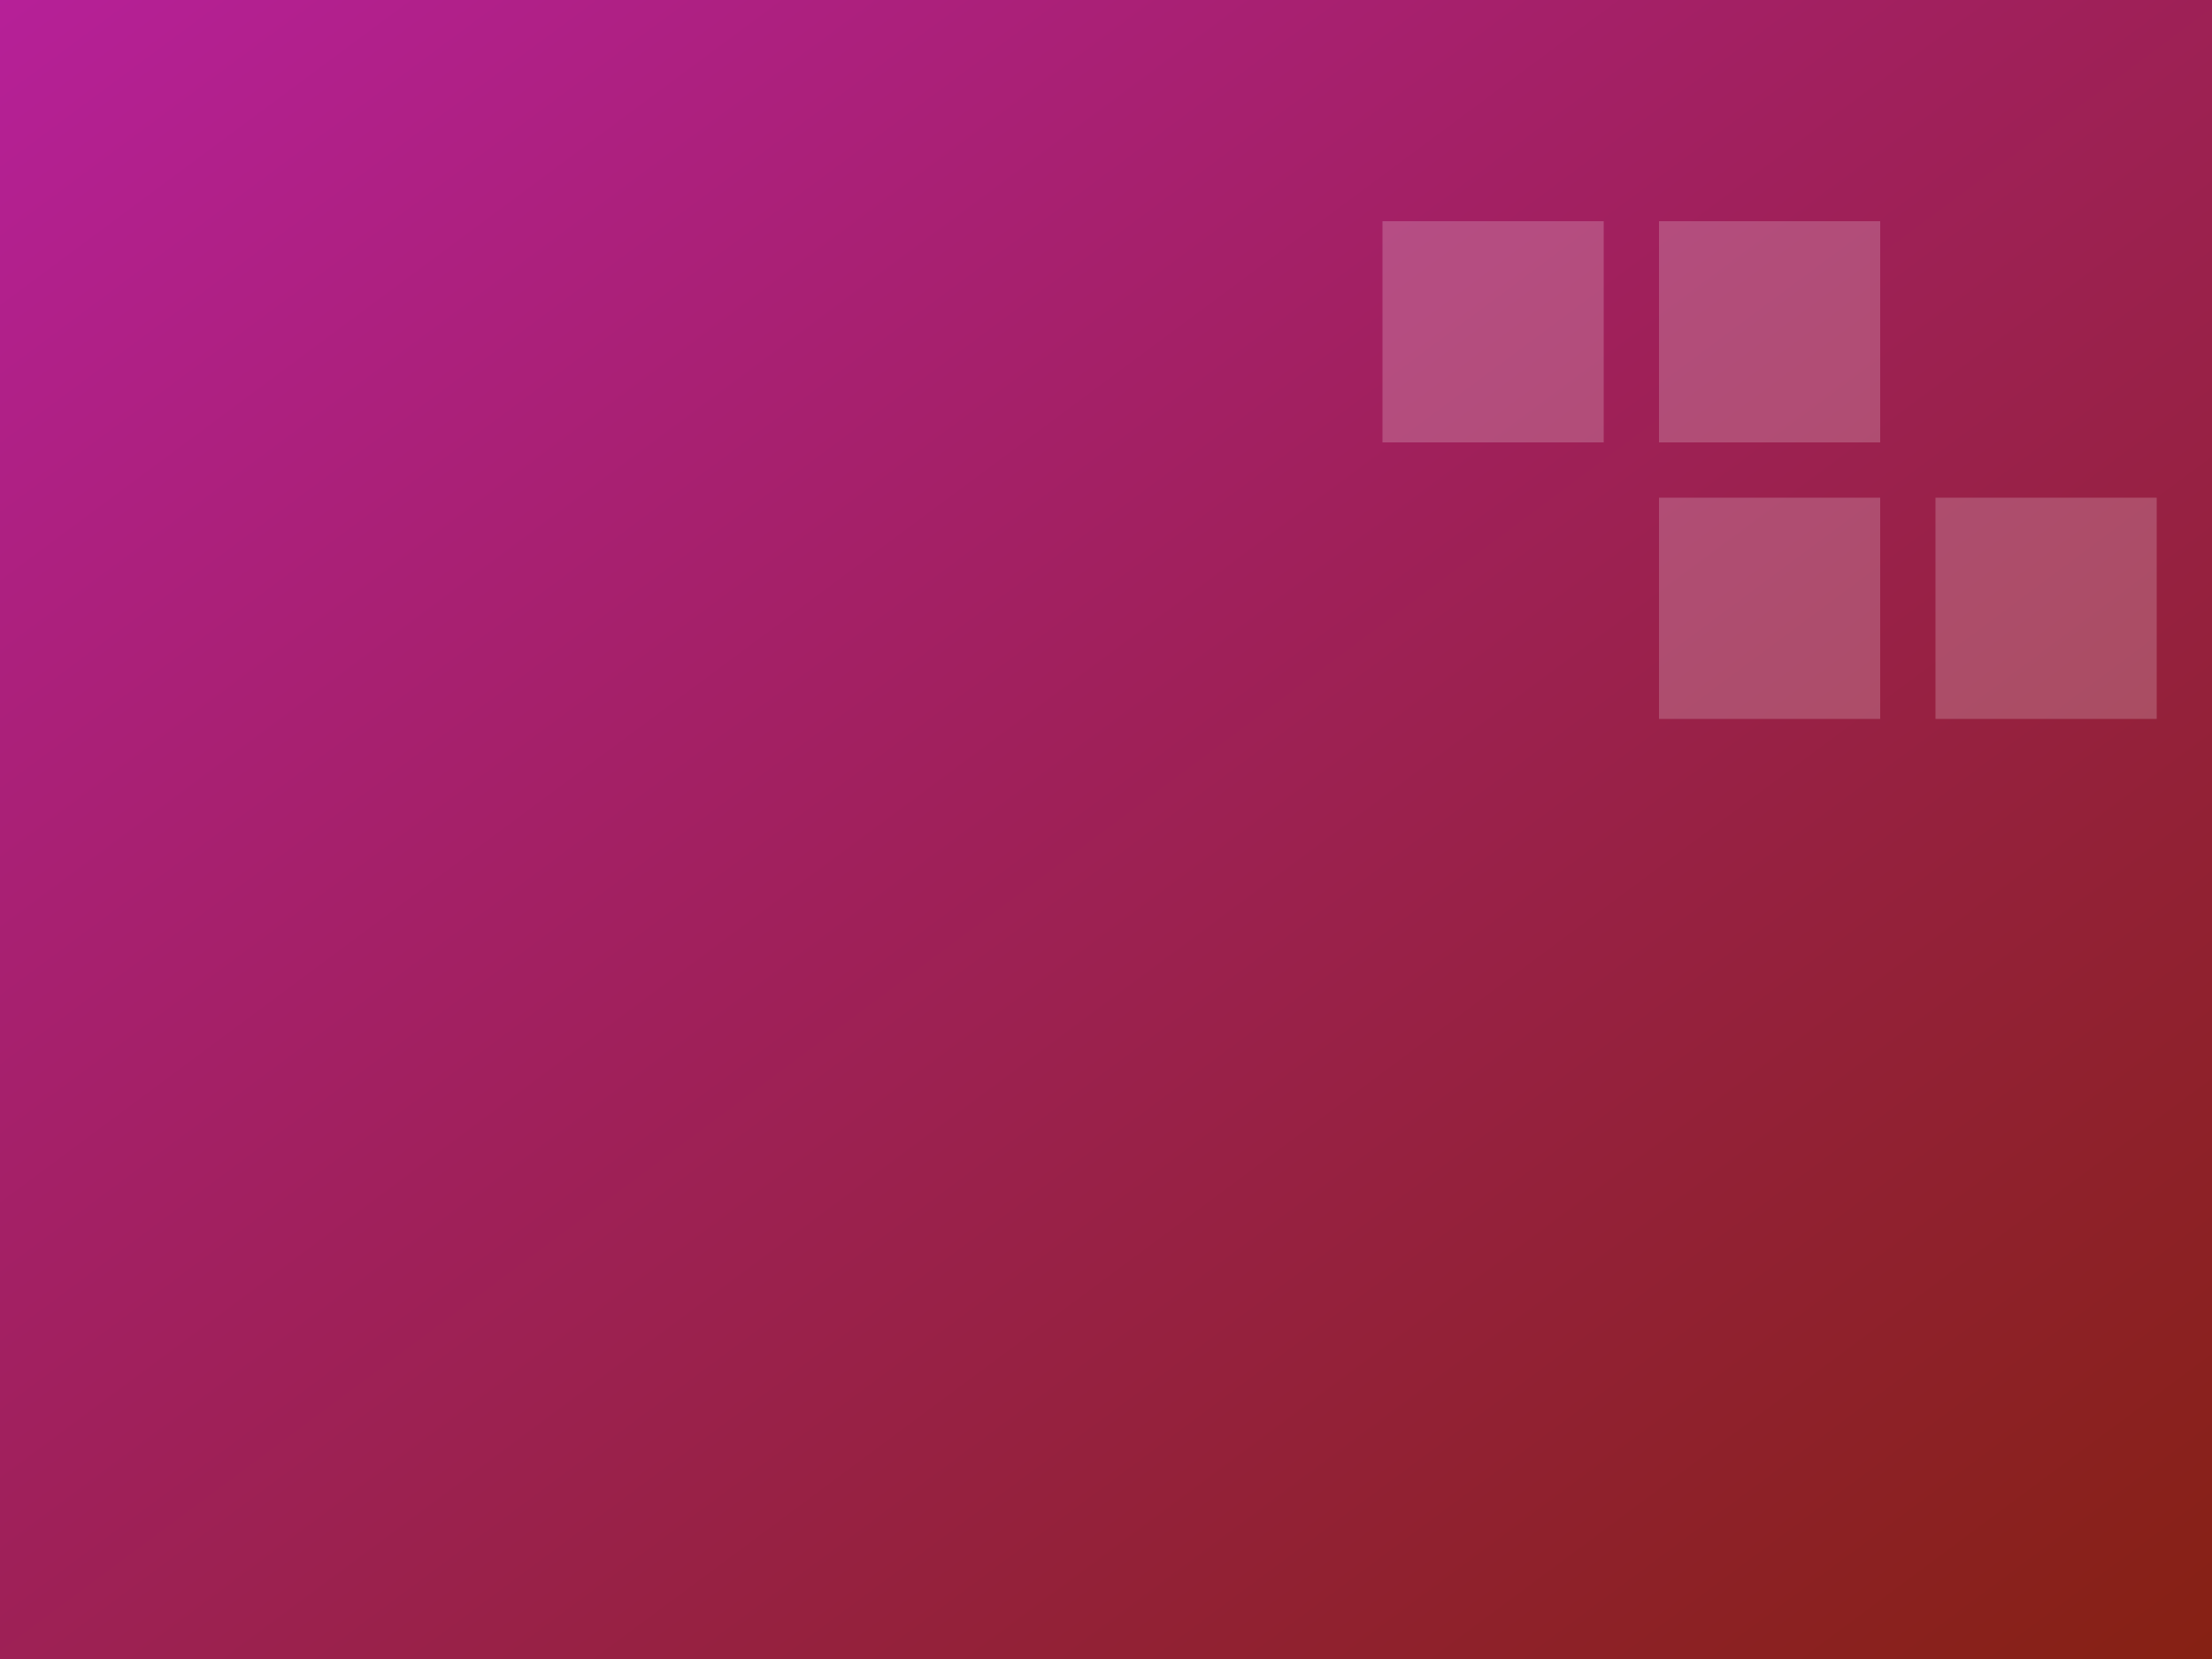
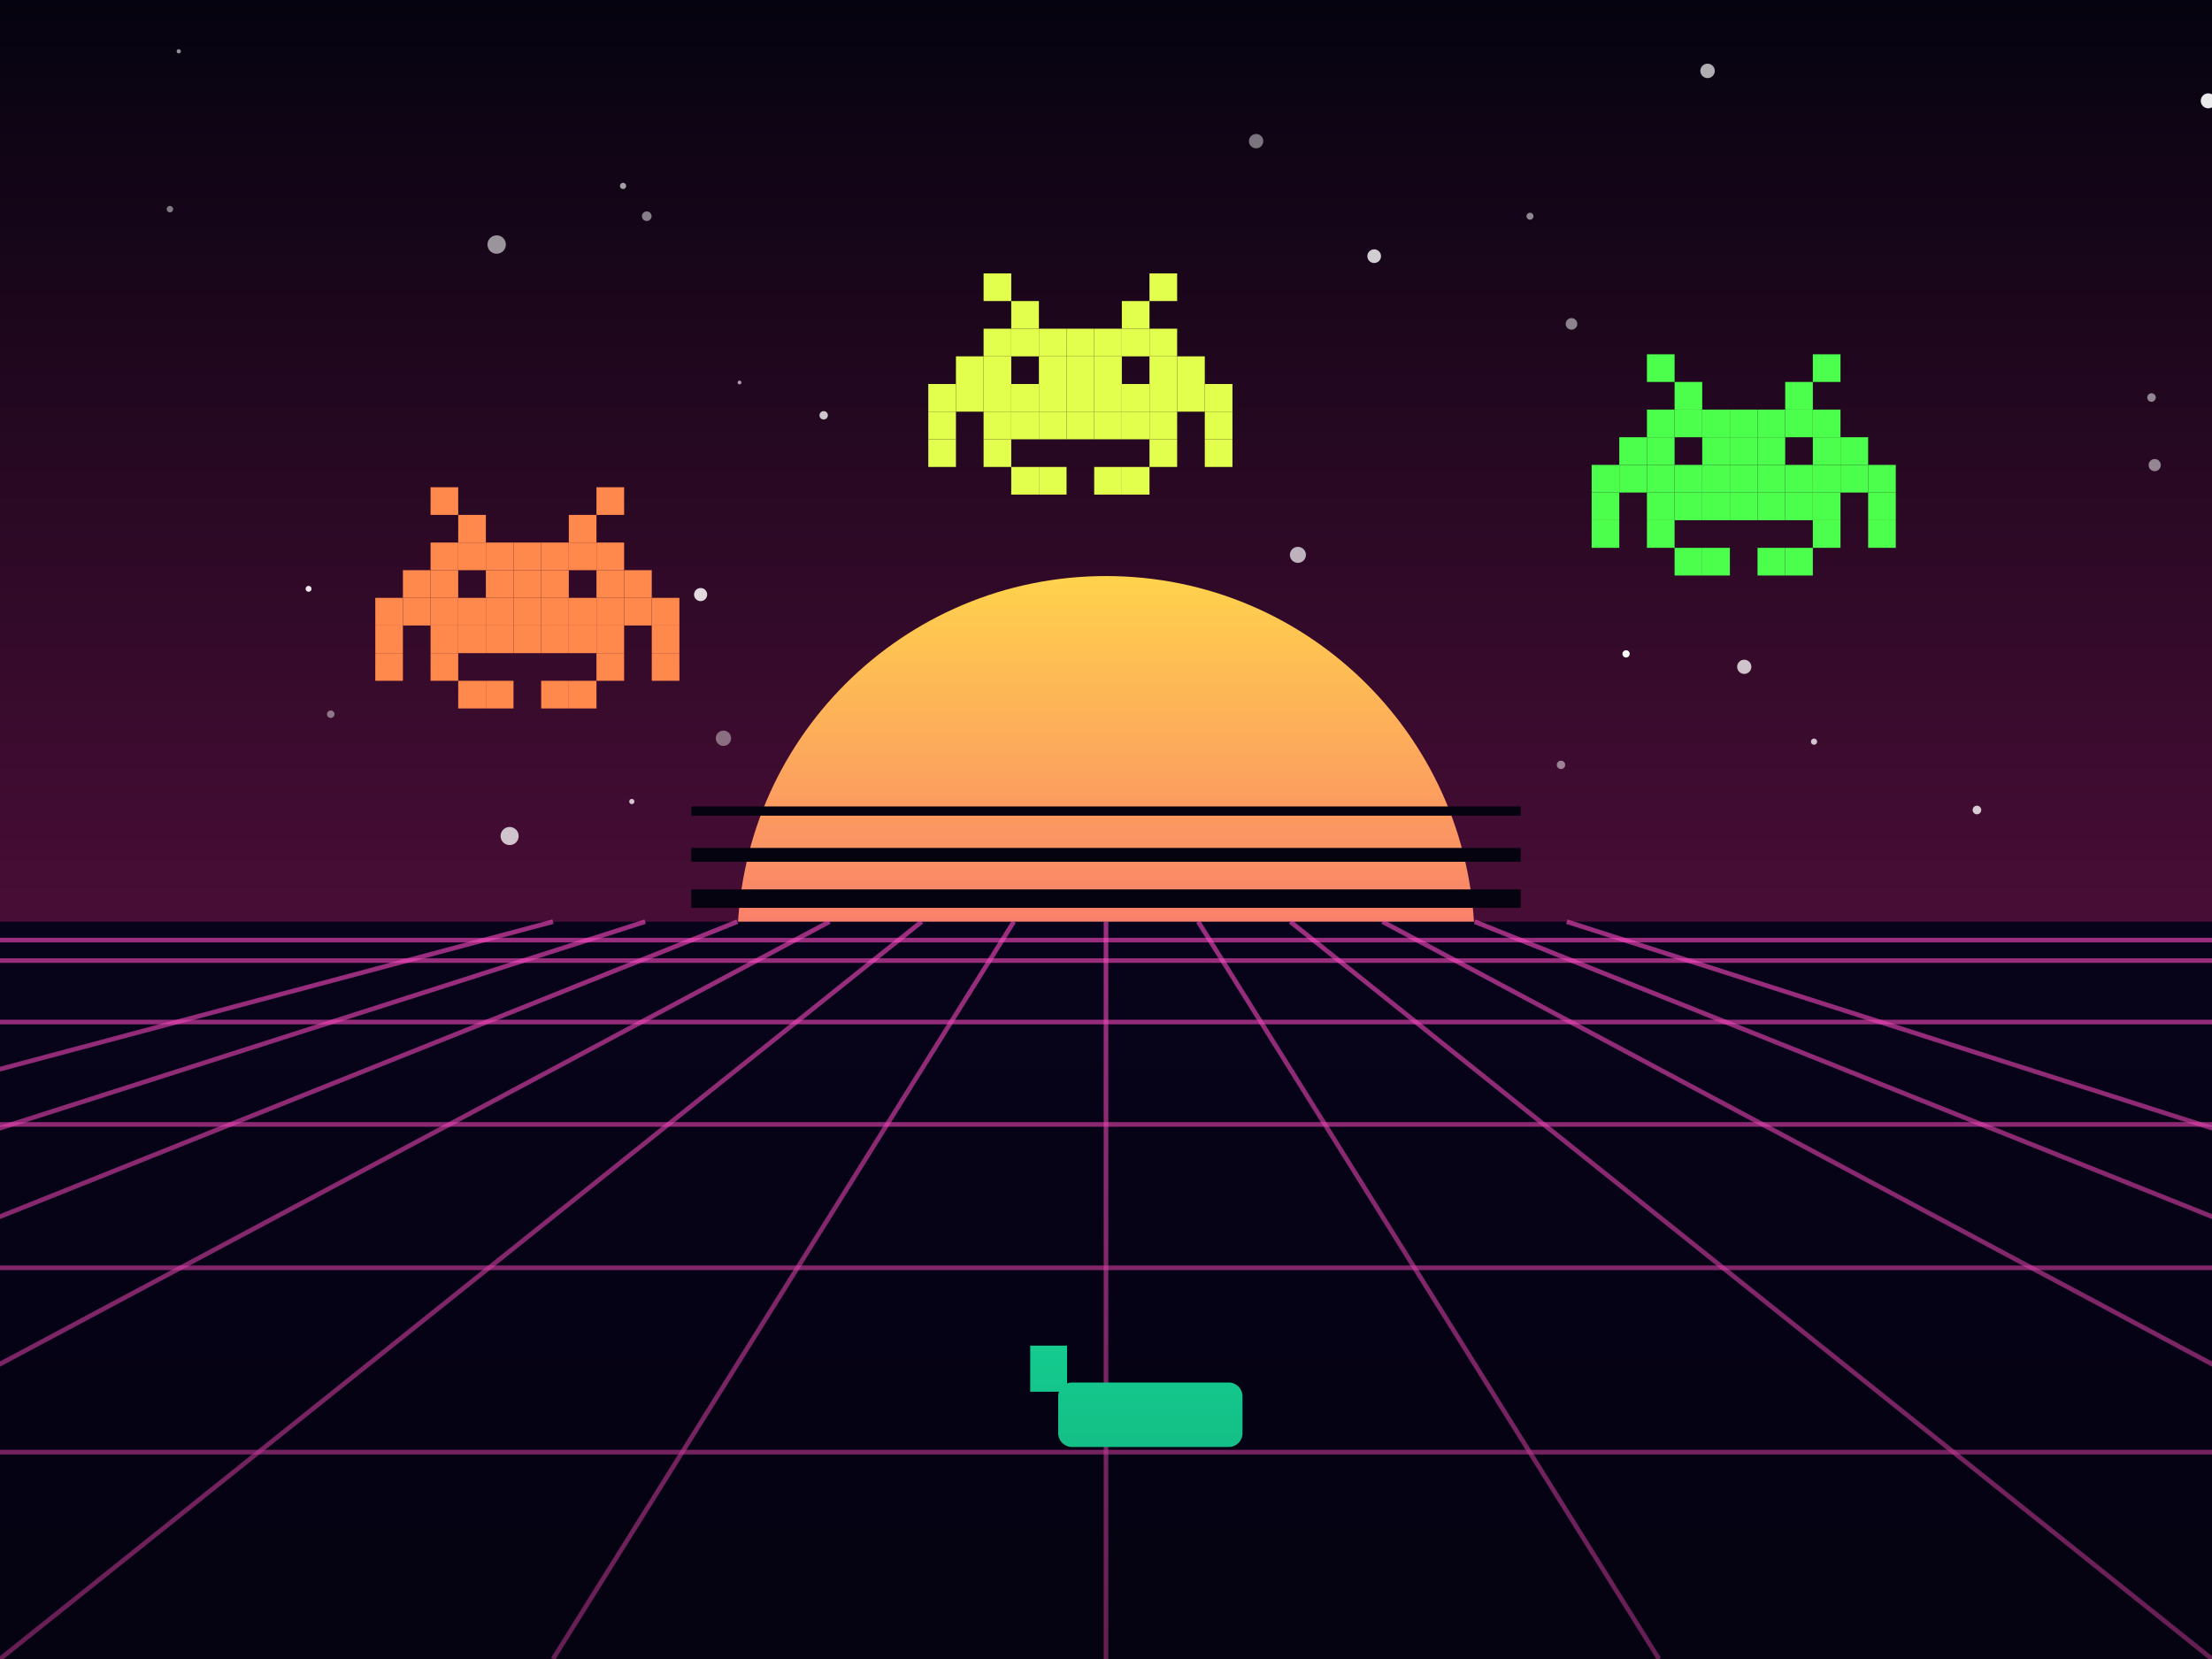
- <svg xmlns="http://www.w3.org/2000/svg" viewBox="0 0 400 300">
+ <svg xmlns="http://www.w3.org/2000/svg" viewBox="0 0 480 360" preserveAspectRatio="xMidYMid slice">
  <defs>
-     <linearGradient id="g" x1="0" y1="0" x2="1" y2="1">
-       <stop offset="0" stop-color="hsl(312 70% 42%)" />
-       <stop offset="1" stop-color="hsl(7 75% 30%)" />
+     <linearGradient id="bg" x1="0" y1="0" x2="0" y2="1">
+       <stop offset="0" stop-color="#05030f" />
+       <stop offset="0.6" stop-color="hsl(320 70% 18% / 1)" />
+       <stop offset="1" stop-color="hsl(340 80% 30% / 1)" />
    </linearGradient>
-     <linearGradient id="s" x1="0" y1="0" x2="0" y2="1">
-       <stop offset=".45" stop-color="#000" stop-opacity="0" />
-       <stop offset="1" stop-color="#000" stop-opacity=".45" />
+     <linearGradient id="sun" x1="0" y1="0" x2="0" y2="1">
+       <stop offset="0" stop-color="hsl(45 100% 65% / 1)" />
+       <stop offset="1" stop-color="hsl(330 90% 55% / 1)" />
+     </linearGradient>
+     <linearGradient id="shade" x1="0" y1="0" x2="0" y2="1">
+       <stop offset="0.55" stop-color="rgb(0 0 0 / 0)" />
+       <stop offset="1" stop-color="rgb(0 0 0 / .35)" />
    </linearGradient>
  </defs>
-   <rect width="400" height="300" fill="url(#g)" />
-   <g fill="#fff" fill-opacity=".2">
-     <rect x="250" y="40" width="40" height="40" />
-     <rect x="300" y="40" width="40" height="40" />
-     <rect x="300" y="90" width="40" height="40" />
-     <rect x="350" y="90" width="40" height="40" />
-   </g>
+   <rect width="480" height="360" fill="url(#bg)" />
+   <circle cx="479.186" cy="21.879" r="1.625" fill="#fff" opacity="0.914" />
+   <circle cx="178.736" cy="90.123" r="0.912" fill="#fff" opacity="0.77" />
+   <circle cx="332.001" cy="46.92" r="0.759" fill="#fff" opacity="0.525" />
+   <circle cx="466.87" cy="86.262" r="0.927" fill="#fff" opacity="0.508" />
+   <circle cx="215.283" cy="171.429" r="0.732" fill="#fff" opacity="0.898" />
+   <circle cx="71.77" cy="154.977" r="0.814" fill="#fff" opacity="0.441" />
+   <circle cx="370.537" cy="15.381" r="1.568" fill="#fff" opacity="0.675" />
+   <circle cx="135.202" cy="40.344" r="0.677" fill="#fff" opacity="0.618" />
+   <circle cx="272.578" cy="30.629" r="1.561" fill="#fff" opacity="0.442" />
+   <circle cx="66.96" cy="127.773" r="0.646" fill="#fff" opacity="0.903" />
+   <circle cx="36.87" cy="45.382" r="0.702" fill="#fff" opacity="0.461" />
+   <circle cx="267.326" cy="162.815" r="1.379" fill="#fff" opacity="0.574" />
+   <circle cx="38.789" cy="11.131" r="0.458" fill="#fff" opacity="0.562" />
+   <circle cx="281.644" cy="120.402" r="1.739" fill="#fff" opacity="0.688" />
+   <circle cx="352.858" cy="141.888" r="0.787" fill="#fff" opacity="0.997" />
+   <circle cx="160.474" cy="82.999" r="0.412" fill="#fff" opacity="0.611" />
+   <circle cx="140.343" cy="46.919" r="1.046" fill="#fff" opacity="0.485" />
+   <circle cx="467.568" cy="100.927" r="1.322" fill="#fff" opacity="0.511" />
+   <circle cx="378.498" cy="144.696" r="1.544" fill="#fff" opacity="0.76" />
+   <circle cx="152.033" cy="129.02" r="1.423" fill="#fff" opacity="0.855" />
+   <circle cx="298.196" cy="55.588" r="1.486" fill="#fff" opacity="0.797" />
+   <circle cx="137.102" cy="173.93" r="0.568" fill="#fff" opacity="0.772" />
+   <circle cx="341.013" cy="70.284" r="1.258" fill="#fff" opacity="0.494" />
+   <circle cx="86.349" cy="133.549" r="0.67" fill="#fff" opacity="0.84" />
+   <circle cx="393.642" cy="160.939" r="0.676" fill="#fff" opacity="0.759" />
+   <circle cx="107.776" cy="53.066" r="1.999" fill="#fff" opacity="0.568" />
+   <circle cx="110.589" cy="181.417" r="1.965" fill="#fff" opacity="0.755" />
+   <circle cx="156.984" cy="160.204" r="1.663" fill="#fff" opacity="0.403" />
+   <circle cx="338.734" cy="165.975" r="0.908" fill="#fff" opacity="0.491" />
+   <circle cx="428.993" cy="175.769" r="0.935" fill="#fff" opacity="0.787" />
+   <circle cx="240" cy="205" r="80" fill="url(#sun)" />
+   <rect x="150" y="175" width="180" height="2" fill="#05030f" />
+   <rect x="150" y="184" width="180" height="3" fill="#05030f" />
+   <rect x="150" y="193" width="180" height="4" fill="#05030f" />
+   <rect x="150" y="202" width="180" height="5" fill="#05030f" />
+   <rect x="150" y="211" width="180" height="6" fill="#05030f" />
+   <rect y="200" width="480" height="160" fill="#07031a" />
+   <line x1="120" y1="200" x2="-480" y2="360" stroke="hsl(320 100% 65% / 1)" stroke-opacity=".6" />
+   <line x1="140" y1="200" x2="-360" y2="360" stroke="hsl(320 100% 65% / 1)" stroke-opacity=".6" />
+   <line x1="160" y1="200" x2="-240" y2="360" stroke="hsl(320 100% 65% / 1)" stroke-opacity=".6" />
+   <line x1="180" y1="200" x2="-120" y2="360" stroke="hsl(320 100% 65% / 1)" stroke-opacity=".6" />
+   <line x1="200" y1="200" x2="0" y2="360" stroke="hsl(320 100% 65% / 1)" stroke-opacity=".6" />
+   <line x1="220" y1="200" x2="120" y2="360" stroke="hsl(320 100% 65% / 1)" stroke-opacity=".6" />
+   <line x1="240" y1="200" x2="240" y2="360" stroke="hsl(320 100% 65% / 1)" stroke-opacity=".6" />
+   <line x1="260" y1="200" x2="360" y2="360" stroke="hsl(320 100% 65% / 1)" stroke-opacity=".6" />
+   <line x1="280" y1="200" x2="480" y2="360" stroke="hsl(320 100% 65% / 1)" stroke-opacity=".6" />
+   <line x1="300" y1="200" x2="600" y2="360" stroke="hsl(320 100% 65% / 1)" stroke-opacity=".6" />
+   <line x1="320" y1="200" x2="720" y2="360" stroke="hsl(320 100% 65% / 1)" stroke-opacity=".6" />
+   <line x1="340" y1="200" x2="840" y2="360" stroke="hsl(320 100% 65% / 1)" stroke-opacity=".6" />
+   <line x1="0" y1="204" x2="480" y2="204" stroke="hsl(320 100% 65% / 1)" stroke-opacity=".6" />
+   <line x1="0" y1="208.444" x2="480" y2="208.444" stroke="hsl(320 100% 65% / 1)" stroke-opacity=".6" />
+   <line x1="0" y1="221.778" x2="480" y2="221.778" stroke="hsl(320 100% 65% / 1)" stroke-opacity=".6" />
+   <line x1="0" y1="244" x2="480" y2="244" stroke="hsl(320 100% 65% / 1)" stroke-opacity=".6" />
+   <line x1="0" y1="275.111" x2="480" y2="275.111" stroke="hsl(320 100% 65% / 1)" stroke-opacity=".6" />
+   <line x1="0" y1="315.111" x2="480" y2="315.111" stroke="hsl(320 100% 65% / 1)" stroke-opacity=".6" />
+   <rect x="93.432" y="105.731" width="6" height="6" fill="hsl(20 100% 65% / 1)" />
+   <rect x="129.432" y="105.731" width="6" height="6" fill="hsl(20 100% 65% / 1)" />
+   <rect x="99.432" y="111.731" width="6" height="6" fill="hsl(20 100% 65% / 1)" />
+   <rect x="123.432" y="111.731" width="6" height="6" fill="hsl(20 100% 65% / 1)" />
+   <rect x="93.432" y="117.731" width="6" height="6" fill="hsl(20 100% 65% / 1)" />
+   <rect x="99.432" y="117.731" width="6" height="6" fill="hsl(20 100% 65% / 1)" />
+   <rect x="105.432" y="117.731" width="6" height="6" fill="hsl(20 100% 65% / 1)" />
+   <rect x="111.432" y="117.731" width="6" height="6" fill="hsl(20 100% 65% / 1)" />
+   <rect x="117.432" y="117.731" width="6" height="6" fill="hsl(20 100% 65% / 1)" />
+   <rect x="123.432" y="117.731" width="6" height="6" fill="hsl(20 100% 65% / 1)" />
+   <rect x="129.432" y="117.731" width="6" height="6" fill="hsl(20 100% 65% / 1)" />
+   <rect x="87.432" y="123.731" width="6" height="6" fill="hsl(20 100% 65% / 1)" />
+   <rect x="93.432" y="123.731" width="6" height="6" fill="hsl(20 100% 65% / 1)" />
+   <rect x="105.432" y="123.731" width="6" height="6" fill="hsl(20 100% 65% / 1)" />
+   <rect x="111.432" y="123.731" width="6" height="6" fill="hsl(20 100% 65% / 1)" />
+   <rect x="117.432" y="123.731" width="6" height="6" fill="hsl(20 100% 65% / 1)" />
+   <rect x="129.432" y="123.731" width="6" height="6" fill="hsl(20 100% 65% / 1)" />
+   <rect x="135.432" y="123.731" width="6" height="6" fill="hsl(20 100% 65% / 1)" />
+   <rect x="81.432" y="129.731" width="6" height="6" fill="hsl(20 100% 65% / 1)" />
+   <rect x="87.432" y="129.731" width="6" height="6" fill="hsl(20 100% 65% / 1)" />
+   <rect x="93.432" y="129.731" width="6" height="6" fill="hsl(20 100% 65% / 1)" />
+   <rect x="99.432" y="129.731" width="6" height="6" fill="hsl(20 100% 65% / 1)" />
+   <rect x="105.432" y="129.731" width="6" height="6" fill="hsl(20 100% 65% / 1)" />
+   <rect x="111.432" y="129.731" width="6" height="6" fill="hsl(20 100% 65% / 1)" />
+   <rect x="117.432" y="129.731" width="6" height="6" fill="hsl(20 100% 65% / 1)" />
+   <rect x="123.432" y="129.731" width="6" height="6" fill="hsl(20 100% 65% / 1)" />
+   <rect x="129.432" y="129.731" width="6" height="6" fill="hsl(20 100% 65% / 1)" />
+   <rect x="135.432" y="129.731" width="6" height="6" fill="hsl(20 100% 65% / 1)" />
+   <rect x="141.432" y="129.731" width="6" height="6" fill="hsl(20 100% 65% / 1)" />
+   <rect x="81.432" y="135.731" width="6" height="6" fill="hsl(20 100% 65% / 1)" />
+   <rect x="93.432" y="135.731" width="6" height="6" fill="hsl(20 100% 65% / 1)" />
+   <rect x="99.432" y="135.731" width="6" height="6" fill="hsl(20 100% 65% / 1)" />
+   <rect x="105.432" y="135.731" width="6" height="6" fill="hsl(20 100% 65% / 1)" />
+   <rect x="111.432" y="135.731" width="6" height="6" fill="hsl(20 100% 65% / 1)" />
+   <rect x="117.432" y="135.731" width="6" height="6" fill="hsl(20 100% 65% / 1)" />
+   <rect x="123.432" y="135.731" width="6" height="6" fill="hsl(20 100% 65% / 1)" />
+   <rect x="129.432" y="135.731" width="6" height="6" fill="hsl(20 100% 65% / 1)" />
+   <rect x="141.432" y="135.731" width="6" height="6" fill="hsl(20 100% 65% / 1)" />
+   <rect x="81.432" y="141.731" width="6" height="6" fill="hsl(20 100% 65% / 1)" />
+   <rect x="93.432" y="141.731" width="6" height="6" fill="hsl(20 100% 65% / 1)" />
+   <rect x="129.432" y="141.731" width="6" height="6" fill="hsl(20 100% 65% / 1)" />
+   <rect x="141.432" y="141.731" width="6" height="6" fill="hsl(20 100% 65% / 1)" />
+   <rect x="99.432" y="147.731" width="6" height="6" fill="hsl(20 100% 65% / 1)" />
+   <rect x="105.432" y="147.731" width="6" height="6" fill="hsl(20 100% 65% / 1)" />
+   <rect x="117.432" y="147.731" width="6" height="6" fill="hsl(20 100% 65% / 1)" />
+   <rect x="123.432" y="147.731" width="6" height="6" fill="hsl(20 100% 65% / 1)" />
+   <rect x="213.438" y="59.328" width="6" height="6" fill="hsl(70 100% 65% / 1)" />
+   <rect x="249.438" y="59.328" width="6" height="6" fill="hsl(70 100% 65% / 1)" />
+   <rect x="219.438" y="65.328" width="6" height="6" fill="hsl(70 100% 65% / 1)" />
+   <rect x="243.438" y="65.328" width="6" height="6" fill="hsl(70 100% 65% / 1)" />
+   <rect x="213.438" y="71.328" width="6" height="6" fill="hsl(70 100% 65% / 1)" />
+   <rect x="219.438" y="71.328" width="6" height="6" fill="hsl(70 100% 65% / 1)" />
+   <rect x="225.438" y="71.328" width="6" height="6" fill="hsl(70 100% 65% / 1)" />
+   <rect x="231.438" y="71.328" width="6" height="6" fill="hsl(70 100% 65% / 1)" />
+   <rect x="237.438" y="71.328" width="6" height="6" fill="hsl(70 100% 65% / 1)" />
+   <rect x="243.438" y="71.328" width="6" height="6" fill="hsl(70 100% 65% / 1)" />
+   <rect x="249.438" y="71.328" width="6" height="6" fill="hsl(70 100% 65% / 1)" />
+   <rect x="207.438" y="77.328" width="6" height="6" fill="hsl(70 100% 65% / 1)" />
+   <rect x="213.438" y="77.328" width="6" height="6" fill="hsl(70 100% 65% / 1)" />
+   <rect x="225.438" y="77.328" width="6" height="6" fill="hsl(70 100% 65% / 1)" />
+   <rect x="231.438" y="77.328" width="6" height="6" fill="hsl(70 100% 65% / 1)" />
+   <rect x="237.438" y="77.328" width="6" height="6" fill="hsl(70 100% 65% / 1)" />
+   <rect x="249.438" y="77.328" width="6" height="6" fill="hsl(70 100% 65% / 1)" />
+   <rect x="255.438" y="77.328" width="6" height="6" fill="hsl(70 100% 65% / 1)" />
+   <rect x="201.438" y="83.328" width="6" height="6" fill="hsl(70 100% 65% / 1)" />
+   <rect x="207.438" y="83.328" width="6" height="6" fill="hsl(70 100% 65% / 1)" />
+   <rect x="213.438" y="83.328" width="6" height="6" fill="hsl(70 100% 65% / 1)" />
+   <rect x="219.438" y="83.328" width="6" height="6" fill="hsl(70 100% 65% / 1)" />
+   <rect x="225.438" y="83.328" width="6" height="6" fill="hsl(70 100% 65% / 1)" />
+   <rect x="231.438" y="83.328" width="6" height="6" fill="hsl(70 100% 65% / 1)" />
+   <rect x="237.438" y="83.328" width="6" height="6" fill="hsl(70 100% 65% / 1)" />
+   <rect x="243.438" y="83.328" width="6" height="6" fill="hsl(70 100% 65% / 1)" />
+   <rect x="249.438" y="83.328" width="6" height="6" fill="hsl(70 100% 65% / 1)" />
+   <rect x="255.438" y="83.328" width="6" height="6" fill="hsl(70 100% 65% / 1)" />
+   <rect x="261.438" y="83.328" width="6" height="6" fill="hsl(70 100% 65% / 1)" />
+   <rect x="201.438" y="89.328" width="6" height="6" fill="hsl(70 100% 65% / 1)" />
+   <rect x="213.438" y="89.328" width="6" height="6" fill="hsl(70 100% 65% / 1)" />
+   <rect x="219.438" y="89.328" width="6" height="6" fill="hsl(70 100% 65% / 1)" />
+   <rect x="225.438" y="89.328" width="6" height="6" fill="hsl(70 100% 65% / 1)" />
+   <rect x="231.438" y="89.328" width="6" height="6" fill="hsl(70 100% 65% / 1)" />
+   <rect x="237.438" y="89.328" width="6" height="6" fill="hsl(70 100% 65% / 1)" />
+   <rect x="243.438" y="89.328" width="6" height="6" fill="hsl(70 100% 65% / 1)" />
+   <rect x="249.438" y="89.328" width="6" height="6" fill="hsl(70 100% 65% / 1)" />
+   <rect x="261.438" y="89.328" width="6" height="6" fill="hsl(70 100% 65% / 1)" />
+   <rect x="201.438" y="95.328" width="6" height="6" fill="hsl(70 100% 65% / 1)" />
+   <rect x="213.438" y="95.328" width="6" height="6" fill="hsl(70 100% 65% / 1)" />
+   <rect x="249.438" y="95.328" width="6" height="6" fill="hsl(70 100% 65% / 1)" />
+   <rect x="261.438" y="95.328" width="6" height="6" fill="hsl(70 100% 65% / 1)" />
+   <rect x="219.438" y="101.328" width="6" height="6" fill="hsl(70 100% 65% / 1)" />
+   <rect x="225.438" y="101.328" width="6" height="6" fill="hsl(70 100% 65% / 1)" />
+   <rect x="237.438" y="101.328" width="6" height="6" fill="hsl(70 100% 65% / 1)" />
+   <rect x="243.438" y="101.328" width="6" height="6" fill="hsl(70 100% 65% / 1)" />
+   <rect x="357.383" y="76.88" width="6" height="6" fill="hsl(120 100% 65% / 1)" />
+   <rect x="393.383" y="76.88" width="6" height="6" fill="hsl(120 100% 65% / 1)" />
+   <rect x="363.383" y="82.88" width="6" height="6" fill="hsl(120 100% 65% / 1)" />
+   <rect x="387.383" y="82.88" width="6" height="6" fill="hsl(120 100% 65% / 1)" />
+   <rect x="357.383" y="88.88" width="6" height="6" fill="hsl(120 100% 65% / 1)" />
+   <rect x="363.383" y="88.88" width="6" height="6" fill="hsl(120 100% 65% / 1)" />
+   <rect x="369.383" y="88.88" width="6" height="6" fill="hsl(120 100% 65% / 1)" />
+   <rect x="375.383" y="88.88" width="6" height="6" fill="hsl(120 100% 65% / 1)" />
+   <rect x="381.383" y="88.88" width="6" height="6" fill="hsl(120 100% 65% / 1)" />
+   <rect x="387.383" y="88.88" width="6" height="6" fill="hsl(120 100% 65% / 1)" />
+   <rect x="393.383" y="88.88" width="6" height="6" fill="hsl(120 100% 65% / 1)" />
+   <rect x="351.383" y="94.88" width="6" height="6" fill="hsl(120 100% 65% / 1)" />
+   <rect x="357.383" y="94.88" width="6" height="6" fill="hsl(120 100% 65% / 1)" />
+   <rect x="369.383" y="94.88" width="6" height="6" fill="hsl(120 100% 65% / 1)" />
+   <rect x="375.383" y="94.88" width="6" height="6" fill="hsl(120 100% 65% / 1)" />
+   <rect x="381.383" y="94.88" width="6" height="6" fill="hsl(120 100% 65% / 1)" />
+   <rect x="393.383" y="94.88" width="6" height="6" fill="hsl(120 100% 65% / 1)" />
+   <rect x="399.383" y="94.88" width="6" height="6" fill="hsl(120 100% 65% / 1)" />
+   <rect x="345.383" y="100.88" width="6" height="6" fill="hsl(120 100% 65% / 1)" />
+   <rect x="351.383" y="100.88" width="6" height="6" fill="hsl(120 100% 65% / 1)" />
+   <rect x="357.383" y="100.88" width="6" height="6" fill="hsl(120 100% 65% / 1)" />
+   <rect x="363.383" y="100.88" width="6" height="6" fill="hsl(120 100% 65% / 1)" />
+   <rect x="369.383" y="100.88" width="6" height="6" fill="hsl(120 100% 65% / 1)" />
+   <rect x="375.383" y="100.88" width="6" height="6" fill="hsl(120 100% 65% / 1)" />
+   <rect x="381.383" y="100.88" width="6" height="6" fill="hsl(120 100% 65% / 1)" />
+   <rect x="387.383" y="100.88" width="6" height="6" fill="hsl(120 100% 65% / 1)" />
+   <rect x="393.383" y="100.88" width="6" height="6" fill="hsl(120 100% 65% / 1)" />
+   <rect x="399.383" y="100.88" width="6" height="6" fill="hsl(120 100% 65% / 1)" />
+   <rect x="405.383" y="100.88" width="6" height="6" fill="hsl(120 100% 65% / 1)" />
+   <rect x="345.383" y="106.88" width="6" height="6" fill="hsl(120 100% 65% / 1)" />
+   <rect x="357.383" y="106.88" width="6" height="6" fill="hsl(120 100% 65% / 1)" />
+   <rect x="363.383" y="106.88" width="6" height="6" fill="hsl(120 100% 65% / 1)" />
+   <rect x="369.383" y="106.88" width="6" height="6" fill="hsl(120 100% 65% / 1)" />
+   <rect x="375.383" y="106.88" width="6" height="6" fill="hsl(120 100% 65% / 1)" />
+   <rect x="381.383" y="106.88" width="6" height="6" fill="hsl(120 100% 65% / 1)" />
+   <rect x="387.383" y="106.88" width="6" height="6" fill="hsl(120 100% 65% / 1)" />
+   <rect x="393.383" y="106.88" width="6" height="6" fill="hsl(120 100% 65% / 1)" />
+   <rect x="405.383" y="106.88" width="6" height="6" fill="hsl(120 100% 65% / 1)" />
+   <rect x="345.383" y="112.88" width="6" height="6" fill="hsl(120 100% 65% / 1)" />
+   <rect x="357.383" y="112.88" width="6" height="6" fill="hsl(120 100% 65% / 1)" />
+   <rect x="393.383" y="112.88" width="6" height="6" fill="hsl(120 100% 65% / 1)" />
+   <rect x="405.383" y="112.88" width="6" height="6" fill="hsl(120 100% 65% / 1)" />
+   <rect x="363.383" y="118.88" width="6" height="6" fill="hsl(120 100% 65% / 1)" />
+   <rect x="369.383" y="118.88" width="6" height="6" fill="hsl(120 100% 65% / 1)" />
+   <rect x="381.383" y="118.88" width="6" height="6" fill="hsl(120 100% 65% / 1)" />
+   <rect x="387.383" y="118.88" width="6" height="6" fill="hsl(120 100% 65% / 1)" />
+   <rect x="229.625" y="300" width="40" height="14" rx="3" fill="hsl(160 100% 55% / 1)" />
+   <rect x="223.552" y="292" width="8" height="10" fill="hsl(160 100% 55% / 1)" />
+   <rect width="480" height="360" fill="url(#shade)" />
</svg>
